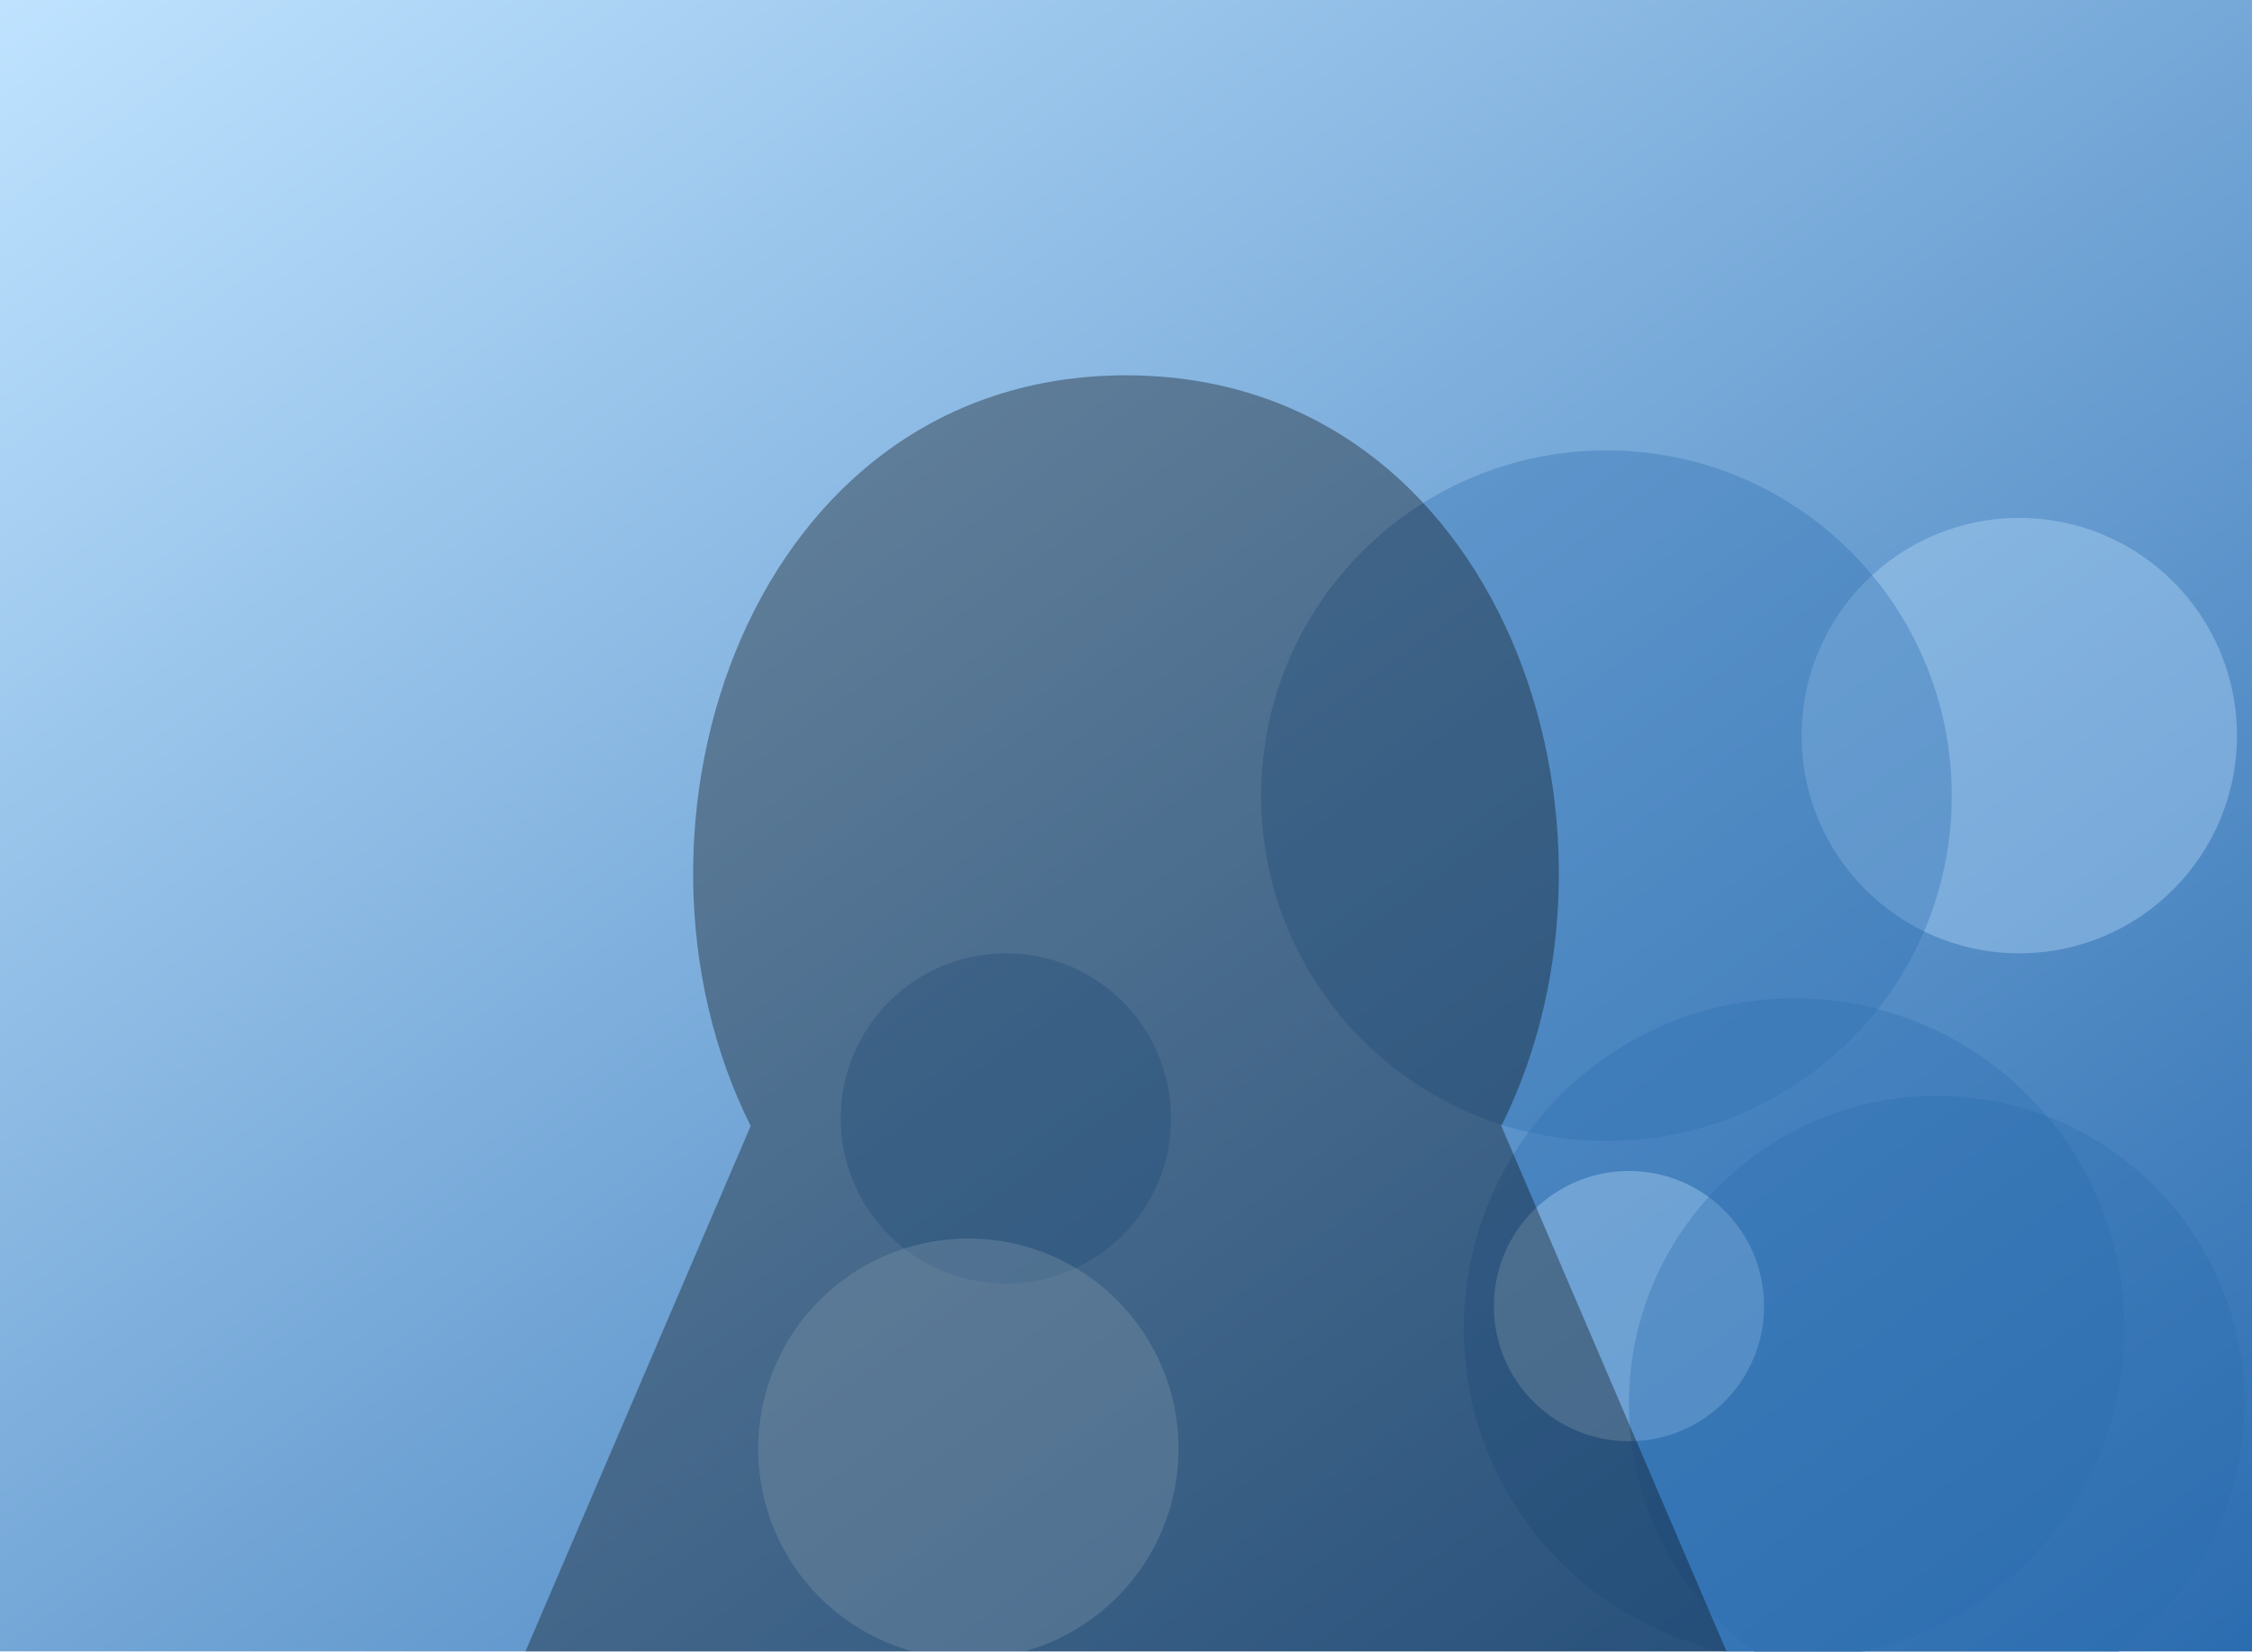
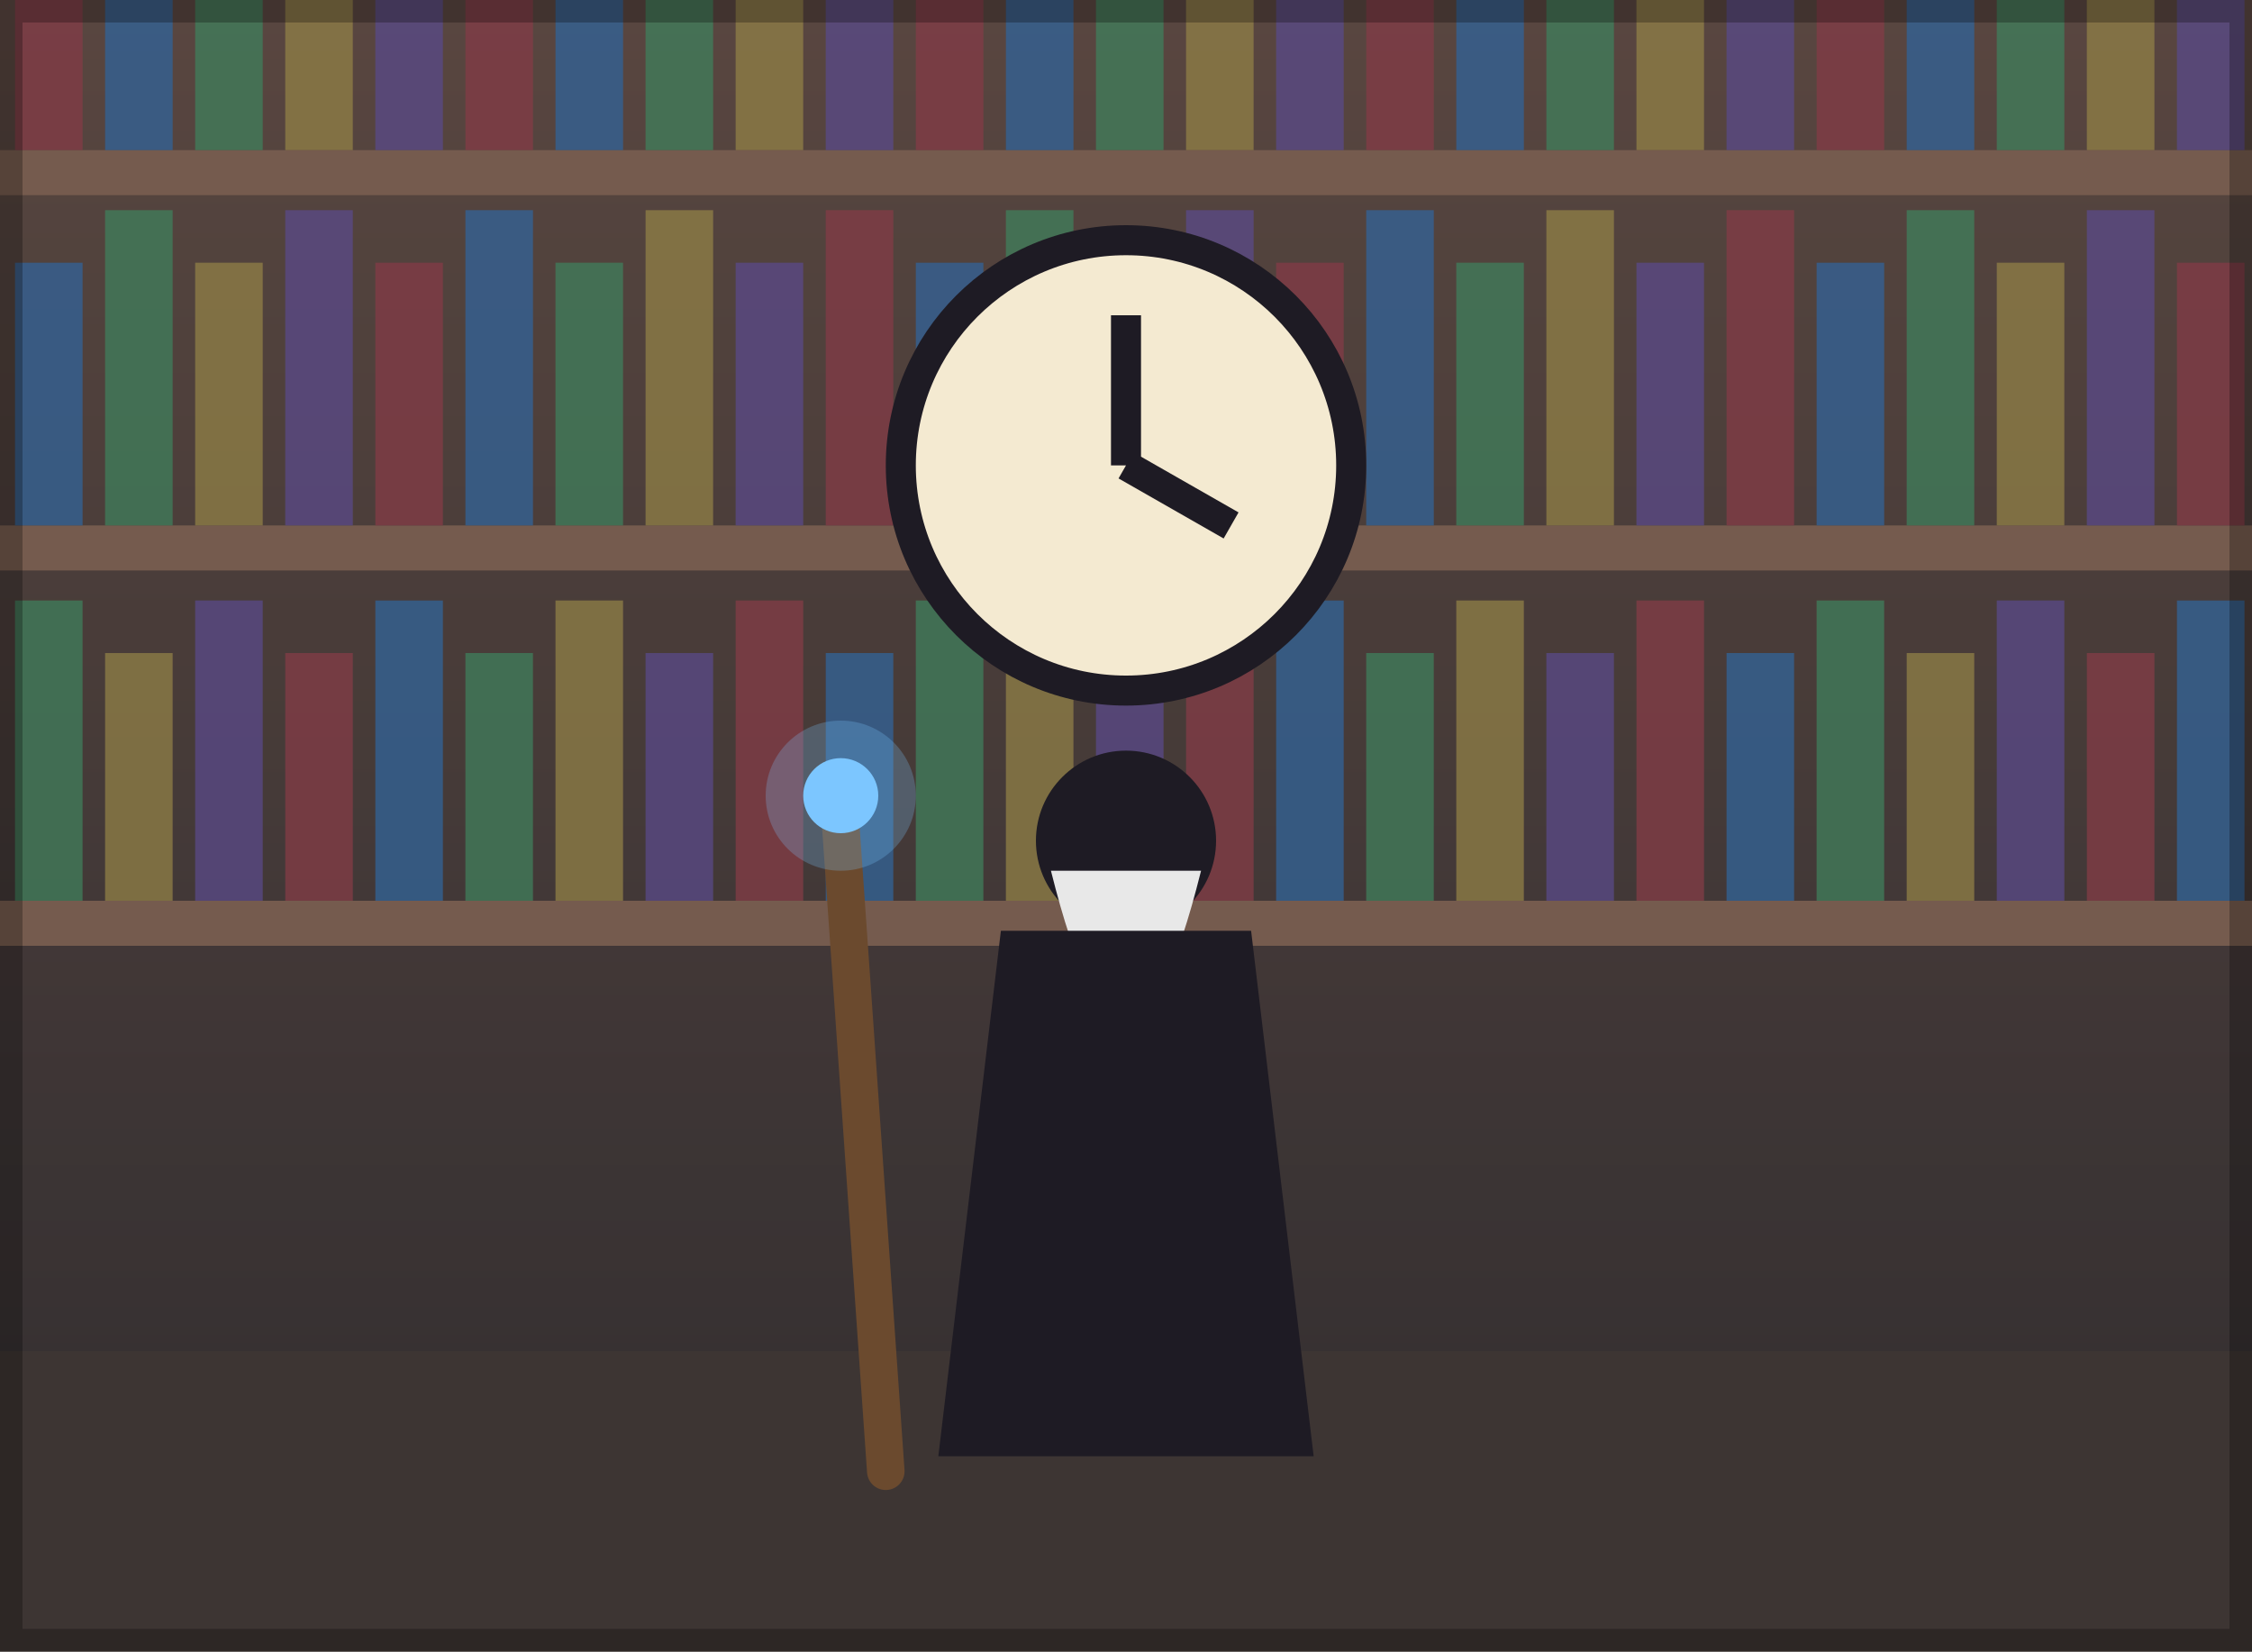
<svg xmlns="http://www.w3.org/2000/svg" viewBox="0 0 300 220">
  <defs>
-     <linearGradient id="g" x1="0" y1="0" x2="1" y2="1">
-       <stop offset="0" stop-color="#bfe3ff" />
-       <stop offset="1" stop-color="#2b6cb0" />
+     <linearGradient id="s" x1="0" y1="0" x2="0" y2="1">
+       <stop offset="0" stop-color="#5a3a26" />
+       <stop offset="1" stop-color="#2c1d14" />
    </linearGradient>
  </defs>
-   <rect width="300" height="220" fill="url(#g)" />
-   <circle cx="239" cy="177" r="44" fill="#2b6cb0" opacity="0.35" />
-   <circle cx="269" cy="98" r="29" fill="#bfe3ff" opacity="0.35" />
-   <circle cx="134" cy="149" r="22" fill="#2b6cb0" opacity="0.35" />
-   <circle cx="217" cy="174" r="18" fill="#bfe3ff" opacity="0.35" />
-   <circle cx="258" cy="187" r="41" fill="#2b6cb0" opacity="0.35" />
-   <circle cx="129" cy="193" r="28" fill="#bfe3ff" opacity="0.35" />
-   <circle cx="214" cy="106" r="46" fill="#2b6cb0" opacity="0.35" />
-   <path d="M150 50 C200 50 220 110 200 150 L230 220 L70 220 L100 150 C80 110 100 50 150 50 Z" fill="#0005" />
+   <rect width="300" height="220" fill="url(#s)" />
+   <rect x="0" y="20" width="300" height="6" fill="#7a5236" />
+   <rect x="0" y="70" width="300" height="6" fill="#7a5236" />
+   <rect x="0" y="120" width="300" height="6" fill="#7a5236" />
+   <rect x="2" y="-10" width="9" height="30" fill="#8b2e2e" opacity=".75" />
+   <rect x="14" y="-17" width="9" height="37" fill="#2e5b8b" opacity=".75" />
+   <rect x="26" y="-10" width="9" height="30" fill="#3e7a45" opacity=".75" />
+   <rect x="38" y="-17" width="9" height="37" fill="#9a7b2e" opacity=".75" />
+   <rect x="50" y="-10" width="9" height="30" fill="#5b3e7a" opacity=".75" />
+   <rect x="62" y="-17" width="9" height="37" fill="#8b2e2e" opacity=".75" />
+   <rect x="74" y="-10" width="9" height="30" fill="#2e5b8b" opacity=".75" />
+   <rect x="86" y="-17" width="9" height="37" fill="#3e7a45" opacity=".75" />
+   <rect x="98" y="-10" width="9" height="30" fill="#9a7b2e" opacity=".75" />
+   <rect x="110" y="-17" width="9" height="37" fill="#5b3e7a" opacity=".75" />
+   <rect x="122" y="-10" width="9" height="30" fill="#8b2e2e" opacity=".75" />
+   <rect x="134" y="-17" width="9" height="37" fill="#2e5b8b" opacity=".75" />
+   <rect x="146" y="-10" width="9" height="30" fill="#3e7a45" opacity=".75" />
+   <rect x="158" y="-17" width="9" height="37" fill="#9a7b2e" opacity=".75" />
+   <rect x="170" y="-10" width="9" height="30" fill="#5b3e7a" opacity=".75" />
+   <rect x="182" y="-17" width="9" height="37" fill="#8b2e2e" opacity=".75" />
+   <rect x="194" y="-10" width="9" height="30" fill="#2e5b8b" opacity=".75" />
+   <rect x="206" y="-17" width="9" height="37" fill="#3e7a45" opacity=".75" />
+   <rect x="218" y="-10" width="9" height="30" fill="#9a7b2e" opacity=".75" />
+   <rect x="230" y="-17" width="9" height="37" fill="#5b3e7a" opacity=".75" />
+   <rect x="242" y="-10" width="9" height="30" fill="#8b2e2e" opacity=".75" />
+   <rect x="254" y="-17" width="9" height="37" fill="#2e5b8b" opacity=".75" />
+   <rect x="266" y="-10" width="9" height="30" fill="#3e7a45" opacity=".75" />
+   <rect x="278" y="-17" width="9" height="37" fill="#9a7b2e" opacity=".75" />
+   <rect x="290" y="-10" width="9" height="30" fill="#5b3e7a" opacity=".75" />
+   <rect x="302" y="-17" width="9" height="37" fill="#8b2e2e" opacity=".75" />
+   <rect x="2" y="35" width="9" height="35" fill="#2e5b8b" opacity=".75" />
+   <rect x="14" y="28" width="9" height="42" fill="#3e7a45" opacity=".75" />
+   <rect x="26" y="35" width="9" height="35" fill="#9a7b2e" opacity=".75" />
+   <rect x="38" y="28" width="9" height="42" fill="#5b3e7a" opacity=".75" />
+   <rect x="50" y="35" width="9" height="35" fill="#8b2e2e" opacity=".75" />
+   <rect x="62" y="28" width="9" height="42" fill="#2e5b8b" opacity=".75" />
+   <rect x="74" y="35" width="9" height="35" fill="#3e7a45" opacity=".75" />
+   <rect x="86" y="28" width="9" height="42" fill="#9a7b2e" opacity=".75" />
+   <rect x="98" y="35" width="9" height="35" fill="#5b3e7a" opacity=".75" />
+   <rect x="110" y="28" width="9" height="42" fill="#8b2e2e" opacity=".75" />
+   <rect x="122" y="35" width="9" height="35" fill="#2e5b8b" opacity=".75" />
+   <rect x="134" y="28" width="9" height="42" fill="#3e7a45" opacity=".75" />
+   <rect x="146" y="35" width="9" height="35" fill="#9a7b2e" opacity=".75" />
+   <rect x="158" y="28" width="9" height="42" fill="#5b3e7a" opacity=".75" />
+   <rect x="170" y="35" width="9" height="35" fill="#8b2e2e" opacity=".75" />
+   <rect x="182" y="28" width="9" height="42" fill="#2e5b8b" opacity=".75" />
+   <rect x="194" y="35" width="9" height="35" fill="#3e7a45" opacity=".75" />
+   <rect x="206" y="28" width="9" height="42" fill="#9a7b2e" opacity=".75" />
+   <rect x="218" y="35" width="9" height="35" fill="#5b3e7a" opacity=".75" />
+   <rect x="230" y="28" width="9" height="42" fill="#8b2e2e" opacity=".75" />
+   <rect x="242" y="35" width="9" height="35" fill="#2e5b8b" opacity=".75" />
+   <rect x="254" y="28" width="9" height="42" fill="#3e7a45" opacity=".75" />
+   <rect x="266" y="35" width="9" height="35" fill="#9a7b2e" opacity=".75" />
+   <rect x="278" y="28" width="9" height="42" fill="#5b3e7a" opacity=".75" />
+   <rect x="290" y="35" width="9" height="35" fill="#8b2e2e" opacity=".75" />
+   <rect x="302" y="28" width="9" height="42" fill="#2e5b8b" opacity=".75" />
+   <rect x="2" y="80" width="9" height="40" fill="#3e7a45" opacity=".75" />
+   <rect x="14" y="87" width="9" height="33" fill="#9a7b2e" opacity=".75" />
+   <rect x="26" y="80" width="9" height="40" fill="#5b3e7a" opacity=".75" />
+   <rect x="38" y="87" width="9" height="33" fill="#8b2e2e" opacity=".75" />
+   <rect x="50" y="80" width="9" height="40" fill="#2e5b8b" opacity=".75" />
+   <rect x="62" y="87" width="9" height="33" fill="#3e7a45" opacity=".75" />
+   <rect x="74" y="80" width="9" height="40" fill="#9a7b2e" opacity=".75" />
+   <rect x="86" y="87" width="9" height="33" fill="#5b3e7a" opacity=".75" />
+   <rect x="98" y="80" width="9" height="40" fill="#8b2e2e" opacity=".75" />
+   <rect x="110" y="87" width="9" height="33" fill="#2e5b8b" opacity=".75" />
+   <rect x="122" y="80" width="9" height="40" fill="#3e7a45" opacity=".75" />
+   <rect x="134" y="87" width="9" height="33" fill="#9a7b2e" opacity=".75" />
+   <rect x="146" y="80" width="9" height="40" fill="#5b3e7a" opacity=".75" />
+   <rect x="158" y="87" width="9" height="33" fill="#8b2e2e" opacity=".75" />
+   <rect x="170" y="80" width="9" height="40" fill="#2e5b8b" opacity=".75" />
+   <rect x="182" y="87" width="9" height="33" fill="#3e7a45" opacity=".75" />
+   <rect x="194" y="80" width="9" height="40" fill="#9a7b2e" opacity=".75" />
+   <rect x="206" y="87" width="9" height="33" fill="#5b3e7a" opacity=".75" />
+   <rect x="218" y="80" width="9" height="40" fill="#8b2e2e" opacity=".75" />
+   <rect x="230" y="87" width="9" height="33" fill="#2e5b8b" opacity=".75" />
+   <rect x="242" y="80" width="9" height="40" fill="#3e7a45" opacity=".75" />
+   <rect x="254" y="87" width="9" height="33" fill="#9a7b2e" opacity=".75" />
+   <rect x="266" y="80" width="9" height="40" fill="#5b3e7a" opacity=".75" />
+   <rect x="278" y="87" width="9" height="33" fill="#8b2e2e" opacity=".75" />
+   <rect x="290" y="80" width="9" height="40" fill="#2e5b8b" opacity=".75" />
+   <rect x="302" y="87" width="9" height="33" fill="#3e7a45" opacity=".75" />
+   <rect x="0" y="180" width="300" height="40" fill="#3b2618" />
+   <rect width="300" height="220" fill="#4aa0ff" opacity=".12" />
+   <g>
+     <circle cx="150" cy="62" r="30" fill="#f4ead1" stroke="#1e1b24" stroke-width="4" />
+     <path d="M150 62 v-20 M150 62 l14 8" stroke="#1e1b24" stroke-width="4" />
+     <circle cx="150" cy="112" r="12" fill="#1e1b24" />
+     <path d="M140 116 q10 40 20 0" fill="#e8e8e8" />
+     <path d="M133.333 124 L166.667 124 L175 194 L125 194Z" fill="#1e1b24" />
+     <path d="M118 196 L112 110" stroke="#6b4a2e" stroke-width="5" stroke-linecap="round" />
+     <circle cx="112" cy="106" r="10" fill="#7cc6ff" opacity=".25" />
+     <circle cx="112" cy="106" r="5" fill="#7cc6ff" />
+   </g>
+   <rect width="300" height="220" fill="none" stroke="#0004" stroke-width="6" />
</svg>
